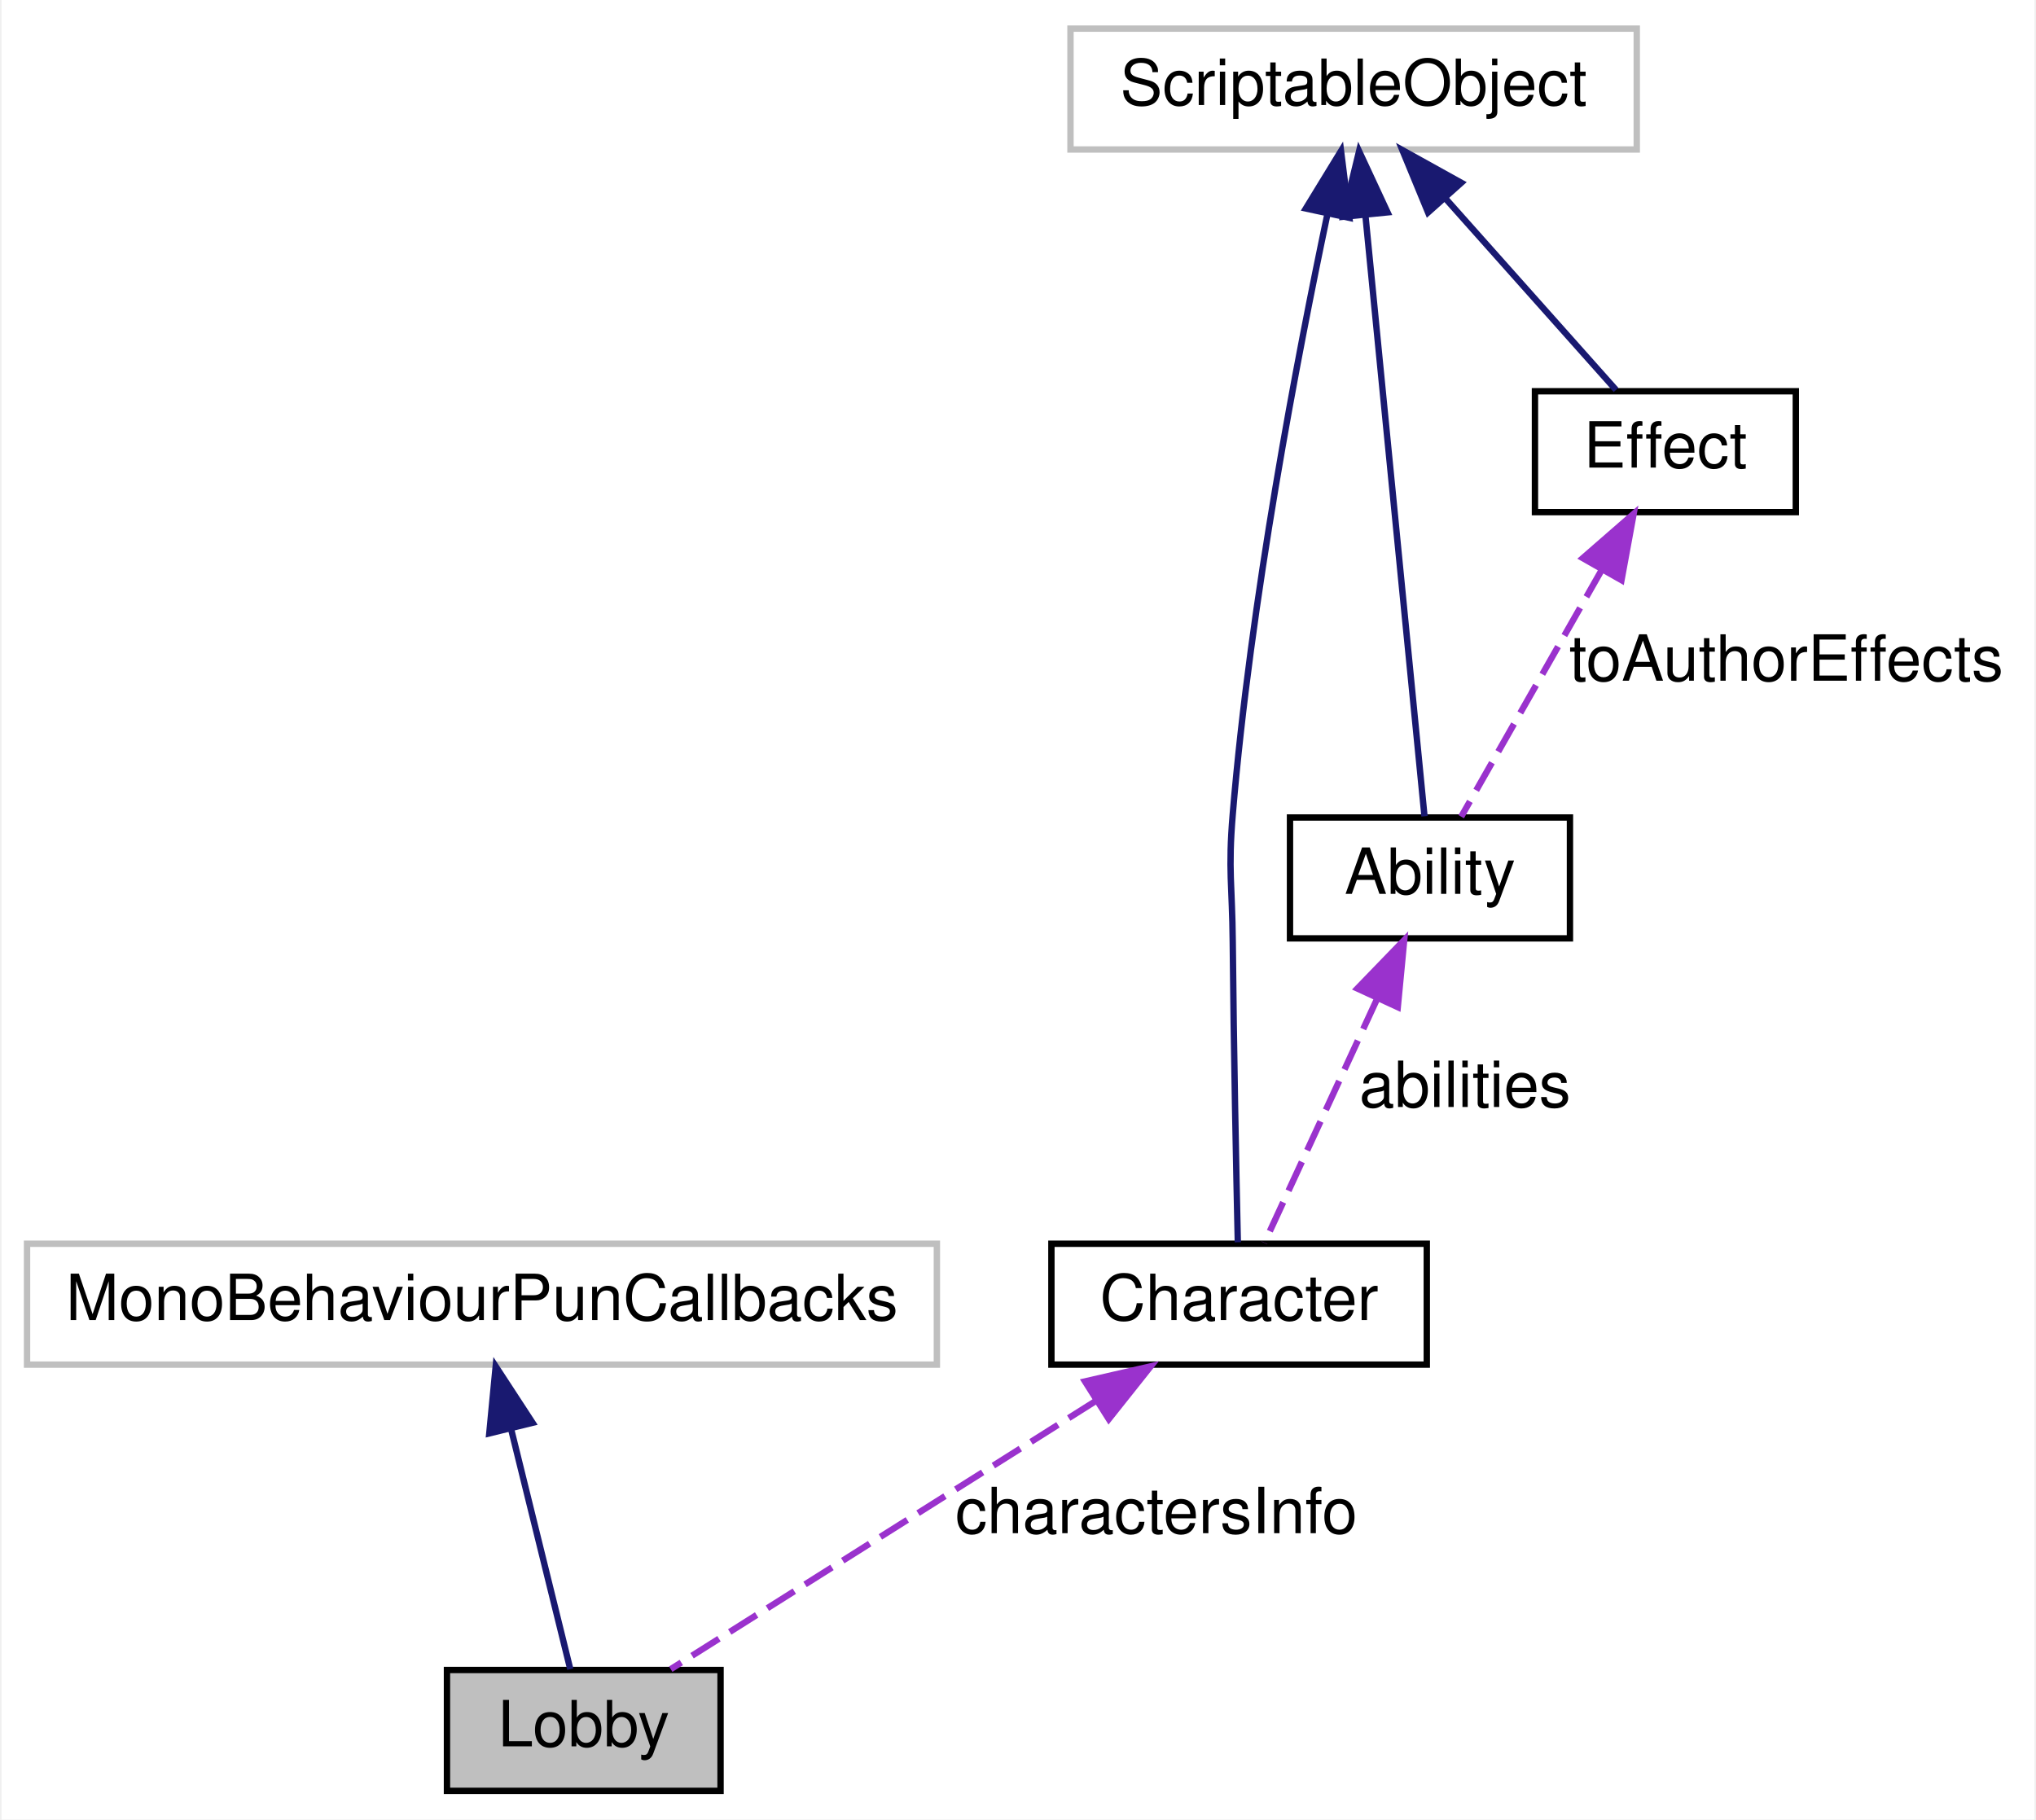
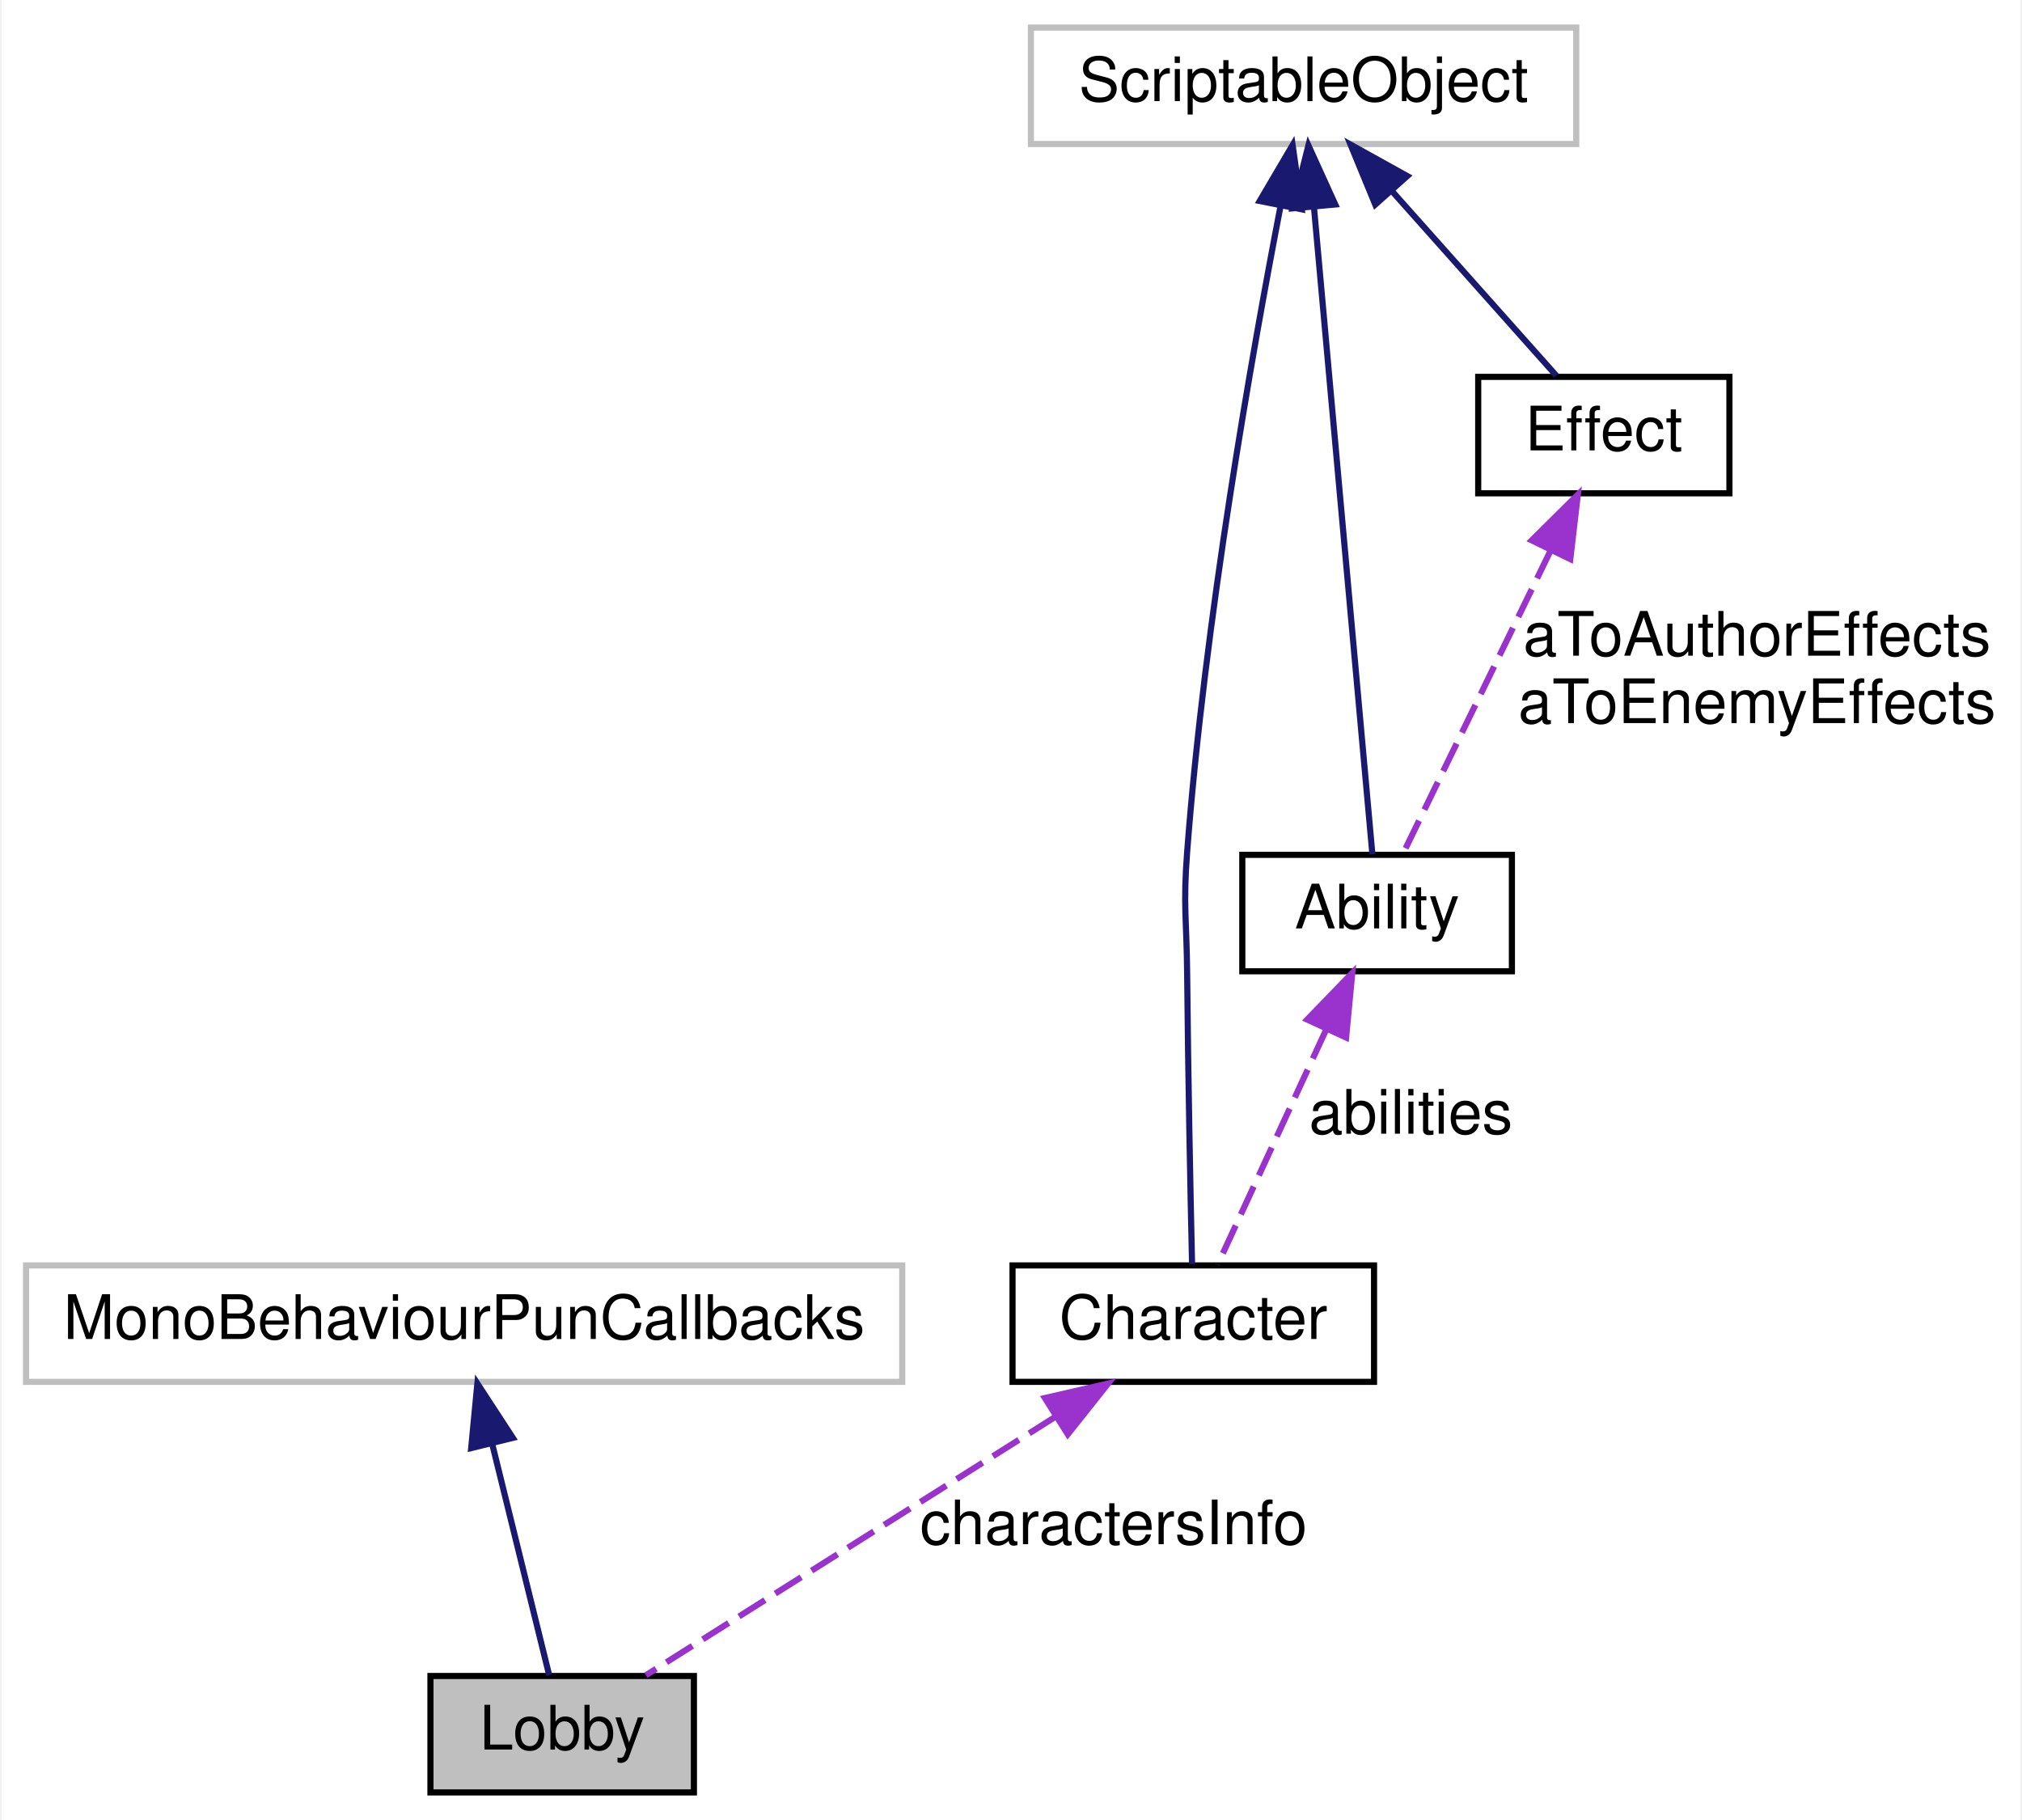
- <svg xmlns="http://www.w3.org/2000/svg" xmlns:xlink="http://www.w3.org/1999/xlink" width="320pt" height="286pt" viewBox="0.00 0.00 319.50 286.00">
-   <g id="graph0" class="graph" transform="scale(1 1) rotate(0) translate(4 282)">
-     <polygon fill="white" stroke="transparent" points="-4,4 -4,-282 315.5,-282 315.5,4 -4,4" />
+ <svg xmlns="http://www.w3.org/2000/svg" xmlns:xlink="http://www.w3.org/1999/xlink" width="330pt" height="297pt" viewBox="0.00 0.00 329.50 297.00">
+   <g id="graph0" class="graph" transform="scale(1 1) rotate(0) translate(4 293)">
+     <polygon fill="white" stroke="transparent" points="-4,4 -4,-293 325.5,-293 325.5,4 -4,4" />
    <g id="node1" class="node">
      <g id="a_node1">
        <a xlink:title=" ">
          <polygon fill="#bfbfbf" stroke="black" points="66,-0.5 66,-19.5 109,-19.5 109,-0.5 66,-0.5" />
          <text text-anchor="middle" x="87.5" y="-7.5" font-family="Helvetica,sans-Serif" font-size="10.00">Lobby</text>
        </a>
      </g>
    </g>
    <g id="node2" class="node">
      <g id="a_node2">
        <a xlink:title=" ">
          <polygon fill="white" stroke="#bfbfbf" points="0,-67.5 0,-86.5 143,-86.5 143,-67.5 0,-67.5" />
          <text text-anchor="middle" x="71.5" y="-74.5" font-family="Helvetica,sans-Serif" font-size="10.00">MonoBehaviourPunCallbacks</text>
        </a>
      </g>
    </g>
    <g id="edge1" class="edge">
      <path fill="none" stroke="midnightblue" d="M76.07,-57.41C79.13,-44.99 83.02,-29.22 85.38,-19.63" />
      <polygon fill="midnightblue" stroke="midnightblue" points="72.65,-56.69 73.66,-67.23 79.45,-58.36 72.65,-56.69" />
    </g>
    <g id="node3" class="node">
      <g id="a_node3">
        <a xlink:href="class_character.xhtml" target="_top" xlink:title=" ">
          <polygon fill="white" stroke="black" points="161,-67.5 161,-86.5 220,-86.5 220,-67.5 161,-67.5" />
          <text text-anchor="middle" x="190.5" y="-74.5" font-family="Helvetica,sans-Serif" font-size="10.00">Character</text>
        </a>
      </g>
    </g>
    <g id="edge2" class="edge">
      <path fill="none" stroke="#9a32cd" stroke-dasharray="5,2" d="M167.95,-61.77C147.56,-48.9 118.21,-30.38 101.17,-19.63" />
      <polygon fill="#9a32cd" stroke="#9a32cd" points="166.28,-64.86 176.61,-67.23 170.02,-58.94 166.28,-64.86" />
      <text text-anchor="middle" x="177.5" y="-41" font-family="Helvetica,sans-Serif" font-size="10.00"> charactersInfo</text>
    </g>
    <g id="node4" class="node">
      <g id="a_node4">
        <a xlink:title=" ">
-           <polygon fill="white" stroke="#bfbfbf" points="164,-258.5 164,-277.5 253,-277.5 253,-258.5 164,-258.5" />
-           <text text-anchor="middle" x="208.5" y="-265.5" font-family="Helvetica,sans-Serif" font-size="10.00">ScriptableObject</text>
+           <polygon fill="white" stroke="#bfbfbf" points="164,-269.5 164,-288.5 253,-288.5 253,-269.5 164,-269.5" />
+           <text text-anchor="middle" x="208.5" y="-276.5" font-family="Helvetica,sans-Serif" font-size="10.00">ScriptableObject</text>
        </a>
      </g>
    </g>
    <g id="edge3" class="edge">
-       <path fill="none" stroke="midnightblue" d="M204.41,-248.48C199.71,-226.19 192.3,-187.58 189.5,-154 188.76,-145.14 189.42,-142.89 189.5,-134 189.65,-117.28 190.05,-97.75 190.3,-86.73" />
-       <polygon fill="midnightblue" stroke="midnightblue" points="200.99,-249.23 206.52,-258.27 207.83,-247.76 200.99,-249.23" />
+       <path fill="none" stroke="midnightblue" d="M204.75,-259.41C200.08,-235.25 192.37,-191.68 189.5,-154 188.82,-145.14 189.42,-142.89 189.5,-134 189.65,-117.28 190.05,-97.75 190.3,-86.73" />
+       <polygon fill="midnightblue" stroke="midnightblue" points="201.34,-260.2 206.71,-269.33 208.2,-258.84 201.34,-260.2" />
    </g>
    <g id="node5" class="node">
      <g id="a_node5">
        <a xlink:href="class_ability.xhtml" target="_top" xlink:title=" ">
          <polygon fill="white" stroke="black" points="198.5,-134.5 198.5,-153.5 242.5,-153.5 242.5,-134.5 198.5,-134.5" />
          <text text-anchor="middle" x="220.5" y="-141.5" font-family="Helvetica,sans-Serif" font-size="10.00">Ability</text>
        </a>
      </g>
    </g>
    <g id="edge5" class="edge">
-       <path fill="none" stroke="midnightblue" d="M210.35,-248.19C212.99,-221.4 217.72,-173.31 219.64,-153.69" />
-       <polygon fill="midnightblue" stroke="midnightblue" points="206.86,-247.93 209.36,-258.23 213.83,-248.62 206.86,-247.93" />
+       <path fill="none" stroke="midnightblue" d="M210.2,-259.13C212.84,-229.88 217.81,-174.76 219.73,-153.59" />
+       <polygon fill="midnightblue" stroke="midnightblue" points="206.7,-259 209.29,-269.27 213.67,-259.63 206.7,-259" />
    </g>
    <g id="node6" class="node">
      <g id="a_node6">
        <a xlink:href="class_effect.xhtml" target="_top" xlink:title=" ">
-           <polygon fill="white" stroke="black" points="237,-201.5 237,-220.5 278,-220.5 278,-201.5 237,-201.5" />
-           <text text-anchor="middle" x="257.5" y="-208.5" font-family="Helvetica,sans-Serif" font-size="10.00">Effect</text>
+           <polygon fill="white" stroke="black" points="237,-212.5 237,-231.5 278,-231.5 278,-212.5 237,-212.5" />
+           <text text-anchor="middle" x="257.5" y="-219.5" font-family="Helvetica,sans-Serif" font-size="10.00">Effect</text>
        </a>
      </g>
    </g>
    <g id="edge7" class="edge">
-       <path fill="none" stroke="midnightblue" d="M222.91,-250.83C231.68,-240.98 242.55,-228.78 249.74,-220.71" />
-       <polygon fill="midnightblue" stroke="midnightblue" points="220.2,-248.61 216.16,-258.41 225.42,-253.27 220.2,-248.61" />
+       <path fill="none" stroke="midnightblue" d="M222.91,-261.83C231.68,-251.98 242.55,-239.78 249.74,-231.71" />
+       <polygon fill="midnightblue" stroke="midnightblue" points="220.2,-259.61 216.16,-269.41 225.42,-264.27 220.2,-259.61" />
    </g>
    <g id="edge4" class="edge">
      <path fill="none" stroke="#9a32cd" stroke-dasharray="5,2" d="M212.1,-124.79C206.33,-112.31 198.95,-96.31 194.48,-86.63" />
      <polygon fill="#9a32cd" stroke="#9a32cd" points="209.09,-126.62 216.45,-134.23 215.44,-123.69 209.09,-126.62" />
      <text text-anchor="middle" x="226" y="-108" font-family="Helvetica,sans-Serif" font-size="10.00"> abilities</text>
    </g>
    <g id="edge6" class="edge">
-       <path fill="none" stroke="#9a32cd" stroke-dasharray="5,2" d="M247.56,-192.53C240.39,-179.95 231.03,-163.51 225.41,-153.63" />
-       <polygon fill="#9a32cd" stroke="#9a32cd" points="244.52,-194.27 252.51,-201.23 250.6,-190.81 244.52,-194.27" />
-       <text text-anchor="middle" x="276.5" y="-175" font-family="Helvetica,sans-Serif" font-size="10.00"> toAuthorEffects</text>
+       <path fill="none" stroke="#9a32cd" stroke-dasharray="5,2" d="M248.8,-203.12C241.21,-187.53 230.52,-165.59 224.69,-153.62" />
+       <polygon fill="#9a32cd" stroke="#9a32cd" points="245.73,-204.82 253.26,-212.28 252.03,-201.76 245.73,-204.82" />
+       <text text-anchor="middle" x="282.5" y="-186" font-family="Helvetica,sans-Serif" font-size="10.00"> aToAuthorEffects</text>
+       <text text-anchor="middle" x="282.5" y="-175" font-family="Helvetica,sans-Serif" font-size="10.00">aToEnemyEffects</text>
    </g>
  </g>
</svg>
